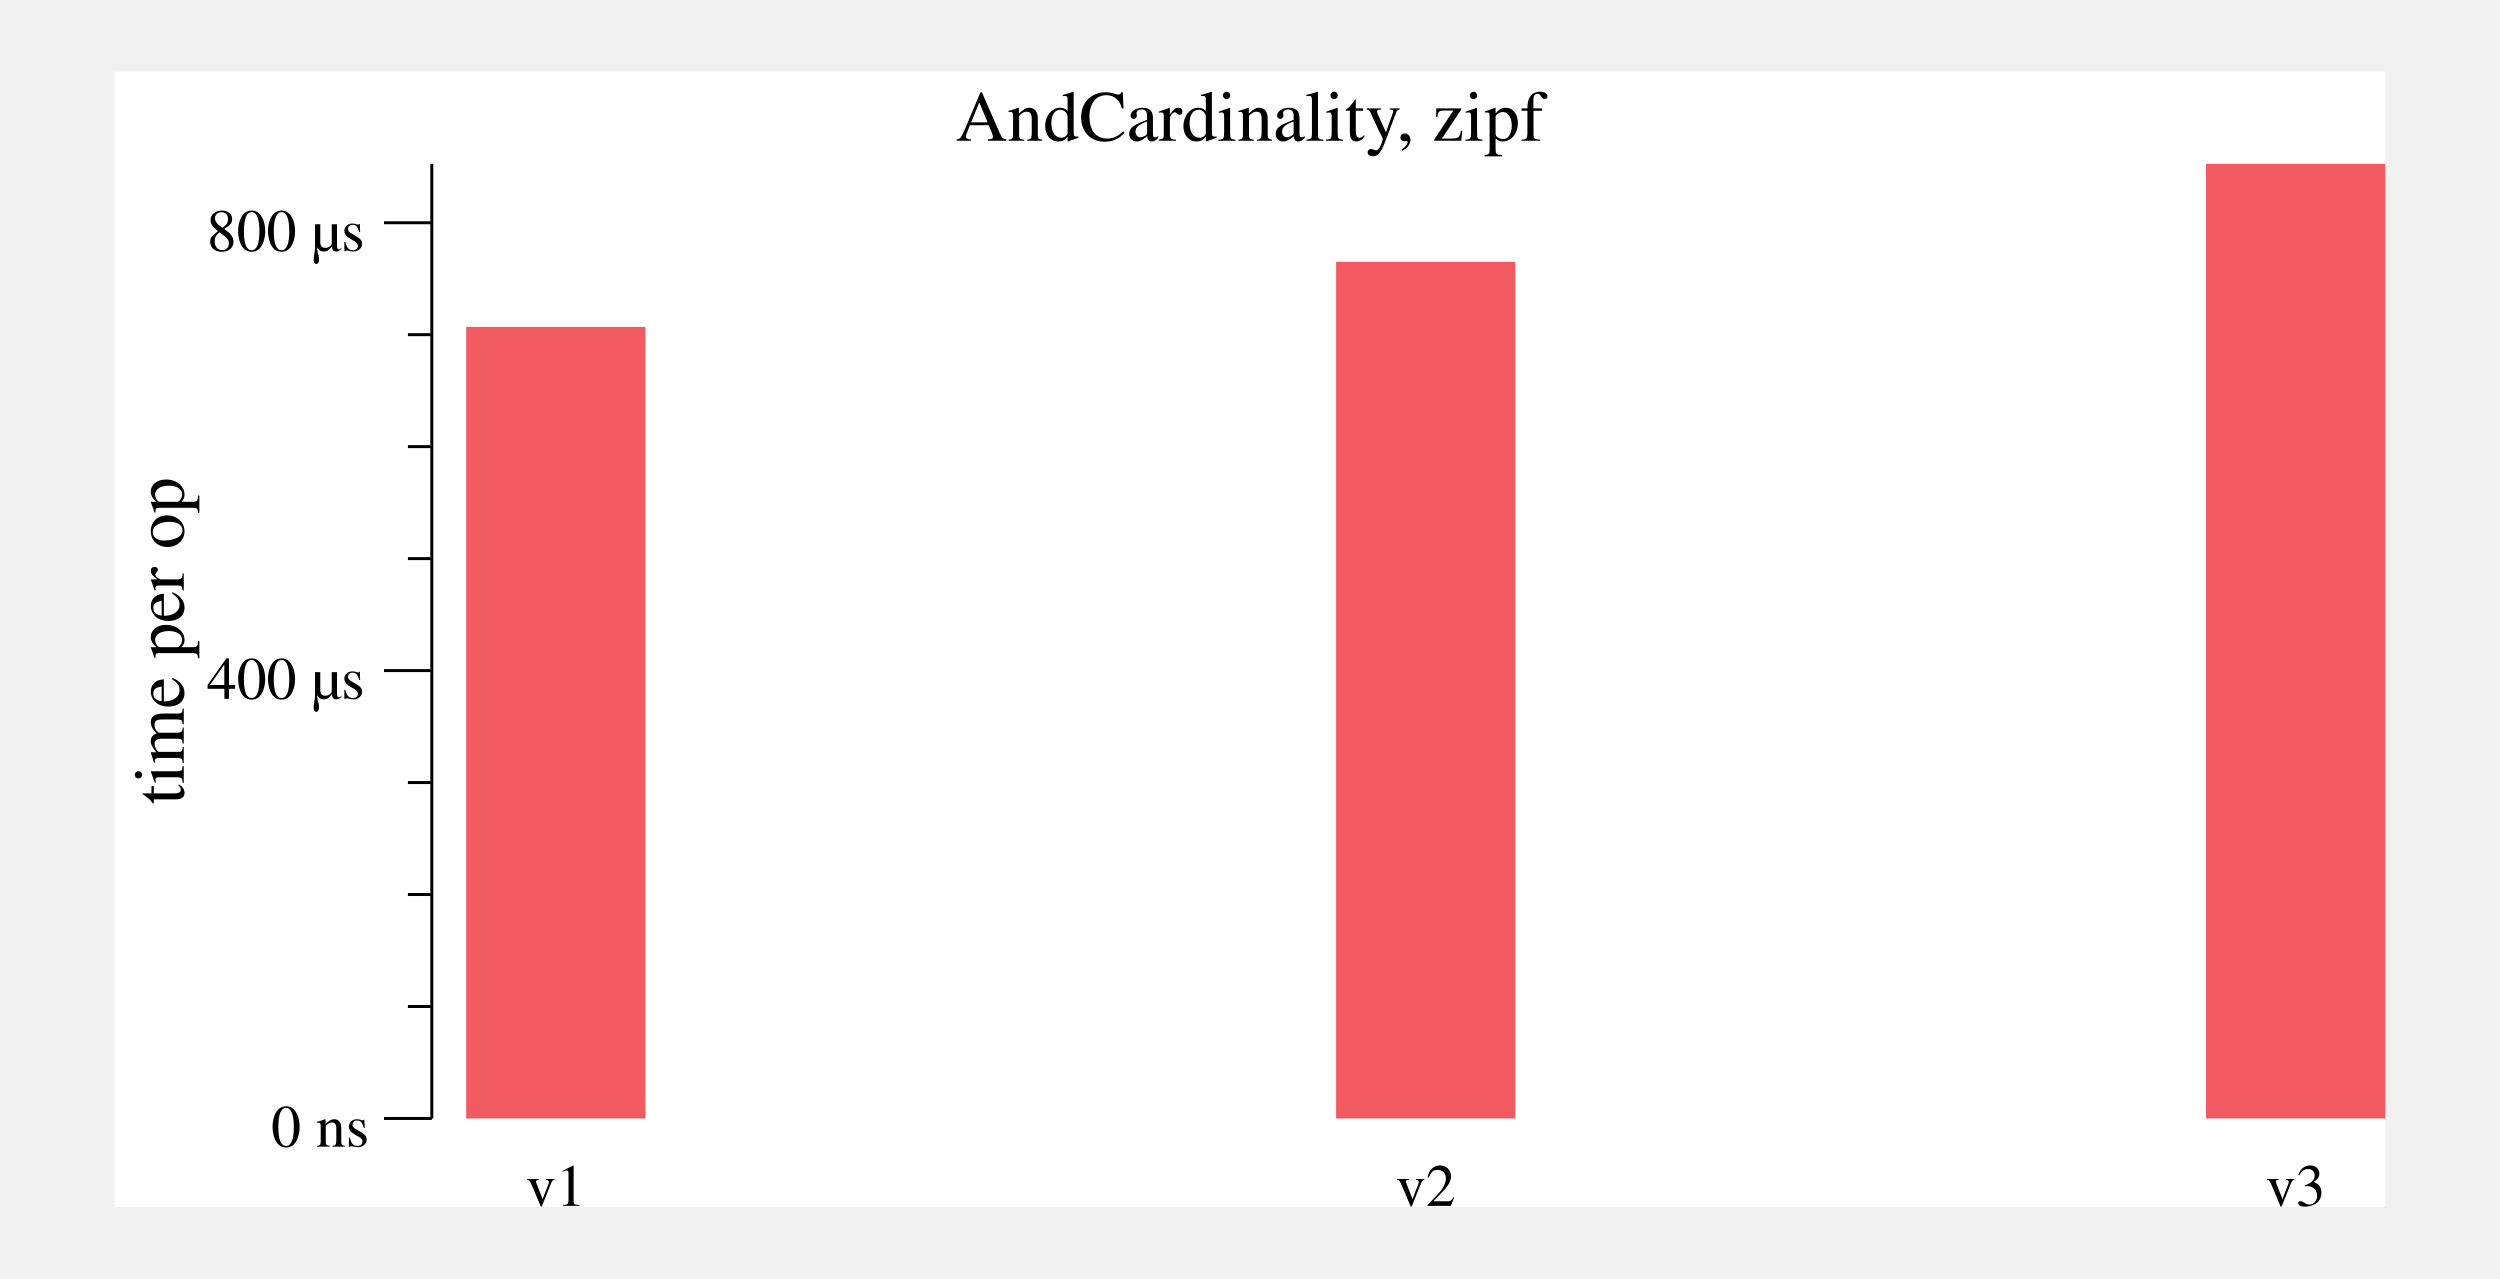
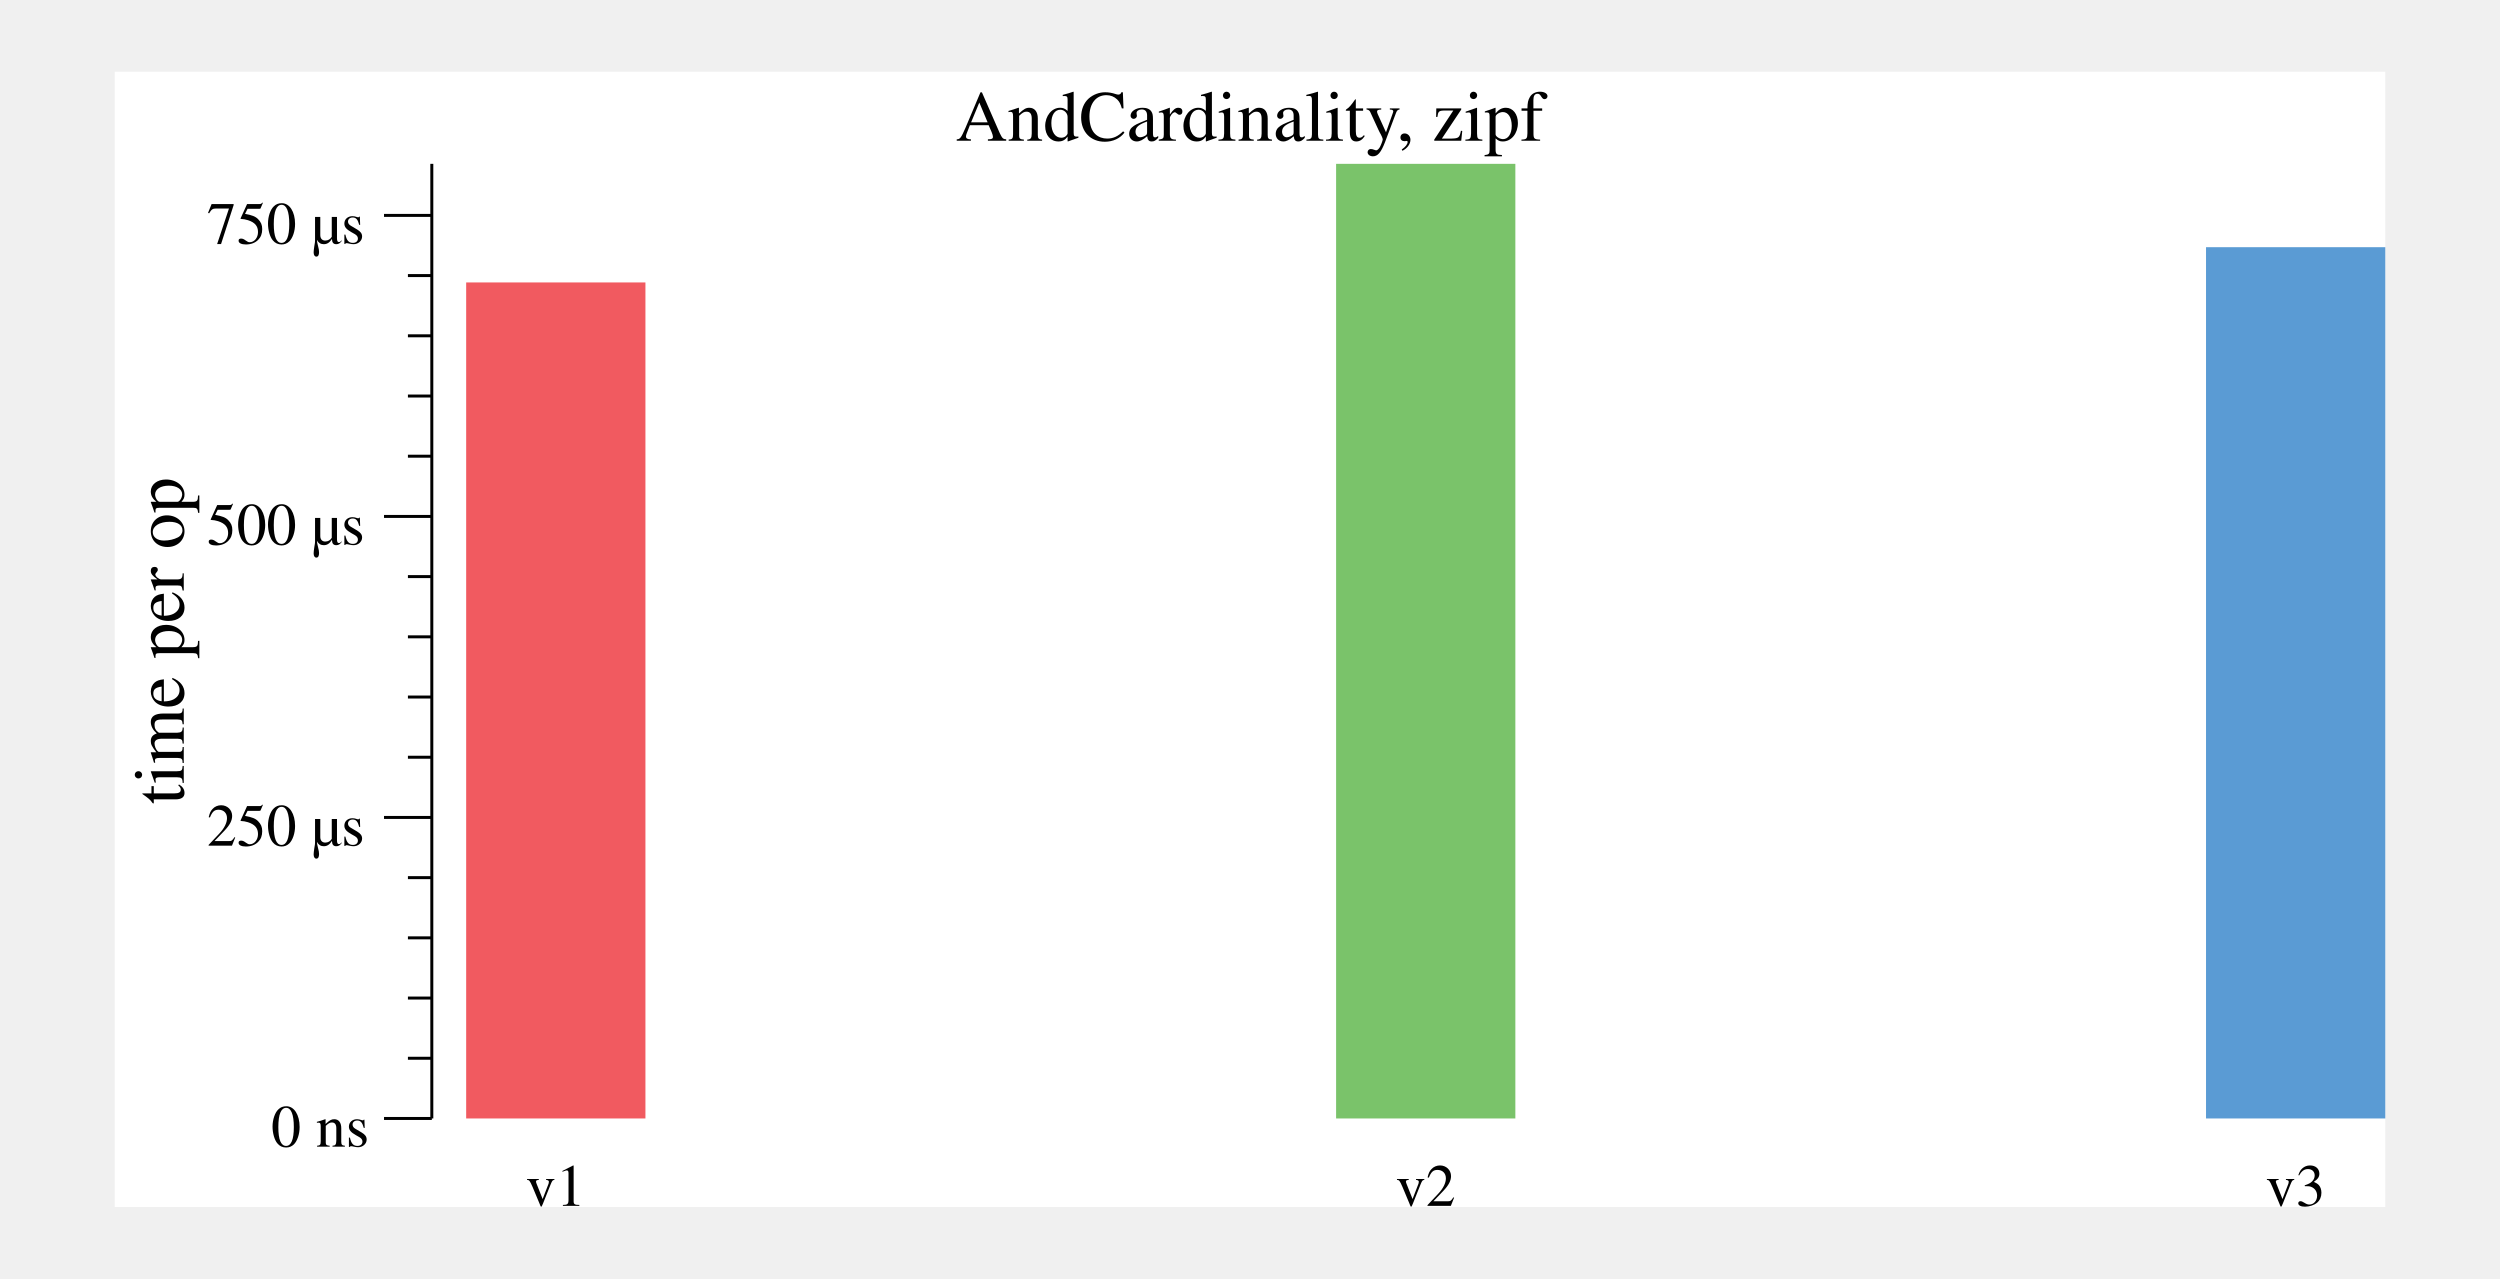
<svg xmlns="http://www.w3.org/2000/svg" width="418.4pt" height="214pt" viewBox="0 0 418.4 214">
  <g transform="scale(1, -1) translate(0, -214)">
    <path d="M19.2,12L399.2,12L399.2,202L19.2,202Z" style="fill:#FFFFFF" />
    <text x="159.93" y="-190.45" transform="scale(1, -1)" style="font-family:Times;font-weight:normal;font-style:normal;font-size:12px">AndCardinality, zipf</text>
    <text x="88.019" y="-12.186" transform="scale(1, -1)" style="font-family:Times;font-weight:normal;font-style:normal;font-size:10px">v1</text>
    <text x="233.61" y="-12.186" transform="scale(1, -1)" style="font-family:Times;font-weight:normal;font-style:normal;font-size:10px">v2</text>
    <text x="379.2" y="-12.186" transform="scale(1, -1)" style="font-family:Times;font-weight:normal;font-style:normal;font-size:10px">v3</text>
    <g transform="rotate(90)">
      <text x="79.374" y="30.755" transform="scale(1, -1)" style="font-family:Times;font-weight:normal;font-style:normal;font-size:12px">time per op</text>
    </g>
    <text x="45.378" y="-22.093" transform="scale(1, -1)" style="font-family:Times;font-weight:normal;font-style:normal;font-size:10px">0 ns</text>
-     <text x="34.616" y="-97.048" transform="scale(1, -1)" style="font-family:Times;font-weight:normal;font-style:normal;font-size:10px">400 µs</text>
-     <text x="34.616" y="-172" transform="scale(1, -1)" style="font-family:Times;font-weight:normal;font-style:normal;font-size:10px">800 µs</text>
+     <text x="34.616" y="-72.472" transform="scale(1, -1)" style="font-family:Times;font-weight:normal;font-style:normal;font-size:10px">250 µs</text>
+     <text x="34.616" y="-122.85" transform="scale(1, -1)" style="font-family:Times;font-weight:normal;font-style:normal;font-size:10px">500 µs</text>
+     <text x="34.616" y="-173.23" transform="scale(1, -1)" style="font-family:Times;font-weight:normal;font-style:normal;font-size:10px">750 µs</text>
    <path d="M64.269,26.814L72.269,26.814" style="fill:none;stroke:#000000;stroke-width:0.5" />
-     <path d="M64.269,101.77L72.269,101.77" style="fill:none;stroke:#000000;stroke-width:0.5" />
-     <path d="M64.269,176.72L72.269,176.72" style="fill:none;stroke:#000000;stroke-width:0.5" />
-     <path d="M68.269,45.553L72.269,45.553" style="fill:none;stroke:#000000;stroke-width:0.5" />
-     <path d="M68.269,64.292L72.269,64.292" style="fill:none;stroke:#000000;stroke-width:0.5" />
-     <path d="M68.269,83.031L72.269,83.031" style="fill:none;stroke:#000000;stroke-width:0.5" />
-     <path d="M68.269,120.51L72.269,120.51" style="fill:none;stroke:#000000;stroke-width:0.5" />
-     <path d="M68.269,139.25L72.269,139.25" style="fill:none;stroke:#000000;stroke-width:0.5" />
-     <path d="M68.269,157.99L72.269,157.99" style="fill:none;stroke:#000000;stroke-width:0.5" />
+     <path d="M64.269,77.193L72.269,77.193" style="fill:none;stroke:#000000;stroke-width:0.5" />
+     <path d="M64.269,127.57L72.269,127.57" style="fill:none;stroke:#000000;stroke-width:0.5" />
+     <path d="M64.269,177.95L72.269,177.95" style="fill:none;stroke:#000000;stroke-width:0.5" />
+     <path d="M68.269,36.89L72.269,36.89" style="fill:none;stroke:#000000;stroke-width:0.5" />
+     <path d="M68.269,46.966L72.269,46.966" style="fill:none;stroke:#000000;stroke-width:0.5" />
+     <path d="M68.269,57.042L72.269,57.042" style="fill:none;stroke:#000000;stroke-width:0.5" />
+     <path d="M68.269,67.118L72.269,67.118" style="fill:none;stroke:#000000;stroke-width:0.5" />
+     <path d="M68.269,87.269L72.269,87.269" style="fill:none;stroke:#000000;stroke-width:0.5" />
+     <path d="M68.269,97.345L72.269,97.345" style="fill:none;stroke:#000000;stroke-width:0.5" />
+     <path d="M68.269,107.42L72.269,107.42" style="fill:none;stroke:#000000;stroke-width:0.5" />
+     <path d="M68.269,117.5L72.269,117.5" style="fill:none;stroke:#000000;stroke-width:0.5" />
+     <path d="M68.269,137.65L72.269,137.65" style="fill:none;stroke:#000000;stroke-width:0.5" />
+     <path d="M68.269,147.72L72.269,147.72" style="fill:none;stroke:#000000;stroke-width:0.5" />
+     <path d="M68.269,157.8L72.269,157.8" style="fill:none;stroke:#000000;stroke-width:0.5" />
+     <path d="M68.269,167.88L72.269,167.88" style="fill:none;stroke:#000000;stroke-width:0.5" />
    <path d="M72.269,26.814L72.269,186.58" style="fill:none;stroke:#000000;stroke-width:0.5" />
-     <path d="M78.019,26.814L78.019,159.29L108.02,159.29L108.02,26.814Z" style="fill:#F15A60" />
-     <path d="M223.61,26.814L223.61,170.19L253.61,170.19L253.61,26.814Z" style="fill:#F15A60" />
-     <path d="M369.2,26.814L369.2,186.58L399.2,186.58L399.2,26.814Z" style="fill:#F15A60" />
+     <path d="M78.019,26.814L78.019,166.73L108.02,166.73L108.02,26.814Z" style="fill:#F15A60" />
+     <path d="M223.61,26.814L223.61,26.814L253.61,26.814L253.61,26.814Z" style="fill:#F15A60" />
+     <path d="M369.2,26.814L369.2,26.814L399.2,26.814L399.2,26.814Z" style="fill:#F15A60" />
+     <path d="M78.019,26.814L78.019,26.814L108.02,26.814L108.02,26.814Z" style="fill:#7AC36A" />
+     <path d="M223.61,26.814L223.61,186.58L253.61,186.58L253.61,26.814Z" style="fill:#7AC36A" />
+     <path d="M369.2,26.814L369.2,26.814L399.2,26.814L399.2,26.814Z" style="fill:#7AC36A" />
+     <path d="M78.019,26.814L78.019,26.814L108.02,26.814L108.02,26.814Z" style="fill:#5A9BD4" />
+     <path d="M223.61,26.814L223.61,26.814L253.61,26.814L253.61,26.814Z" style="fill:#5A9BD4" />
+     <path d="M369.2,26.814L369.2,172.63L399.2,172.63L399.2,26.814Z" style="fill:#5A9BD4" />
  </g>
</svg>
